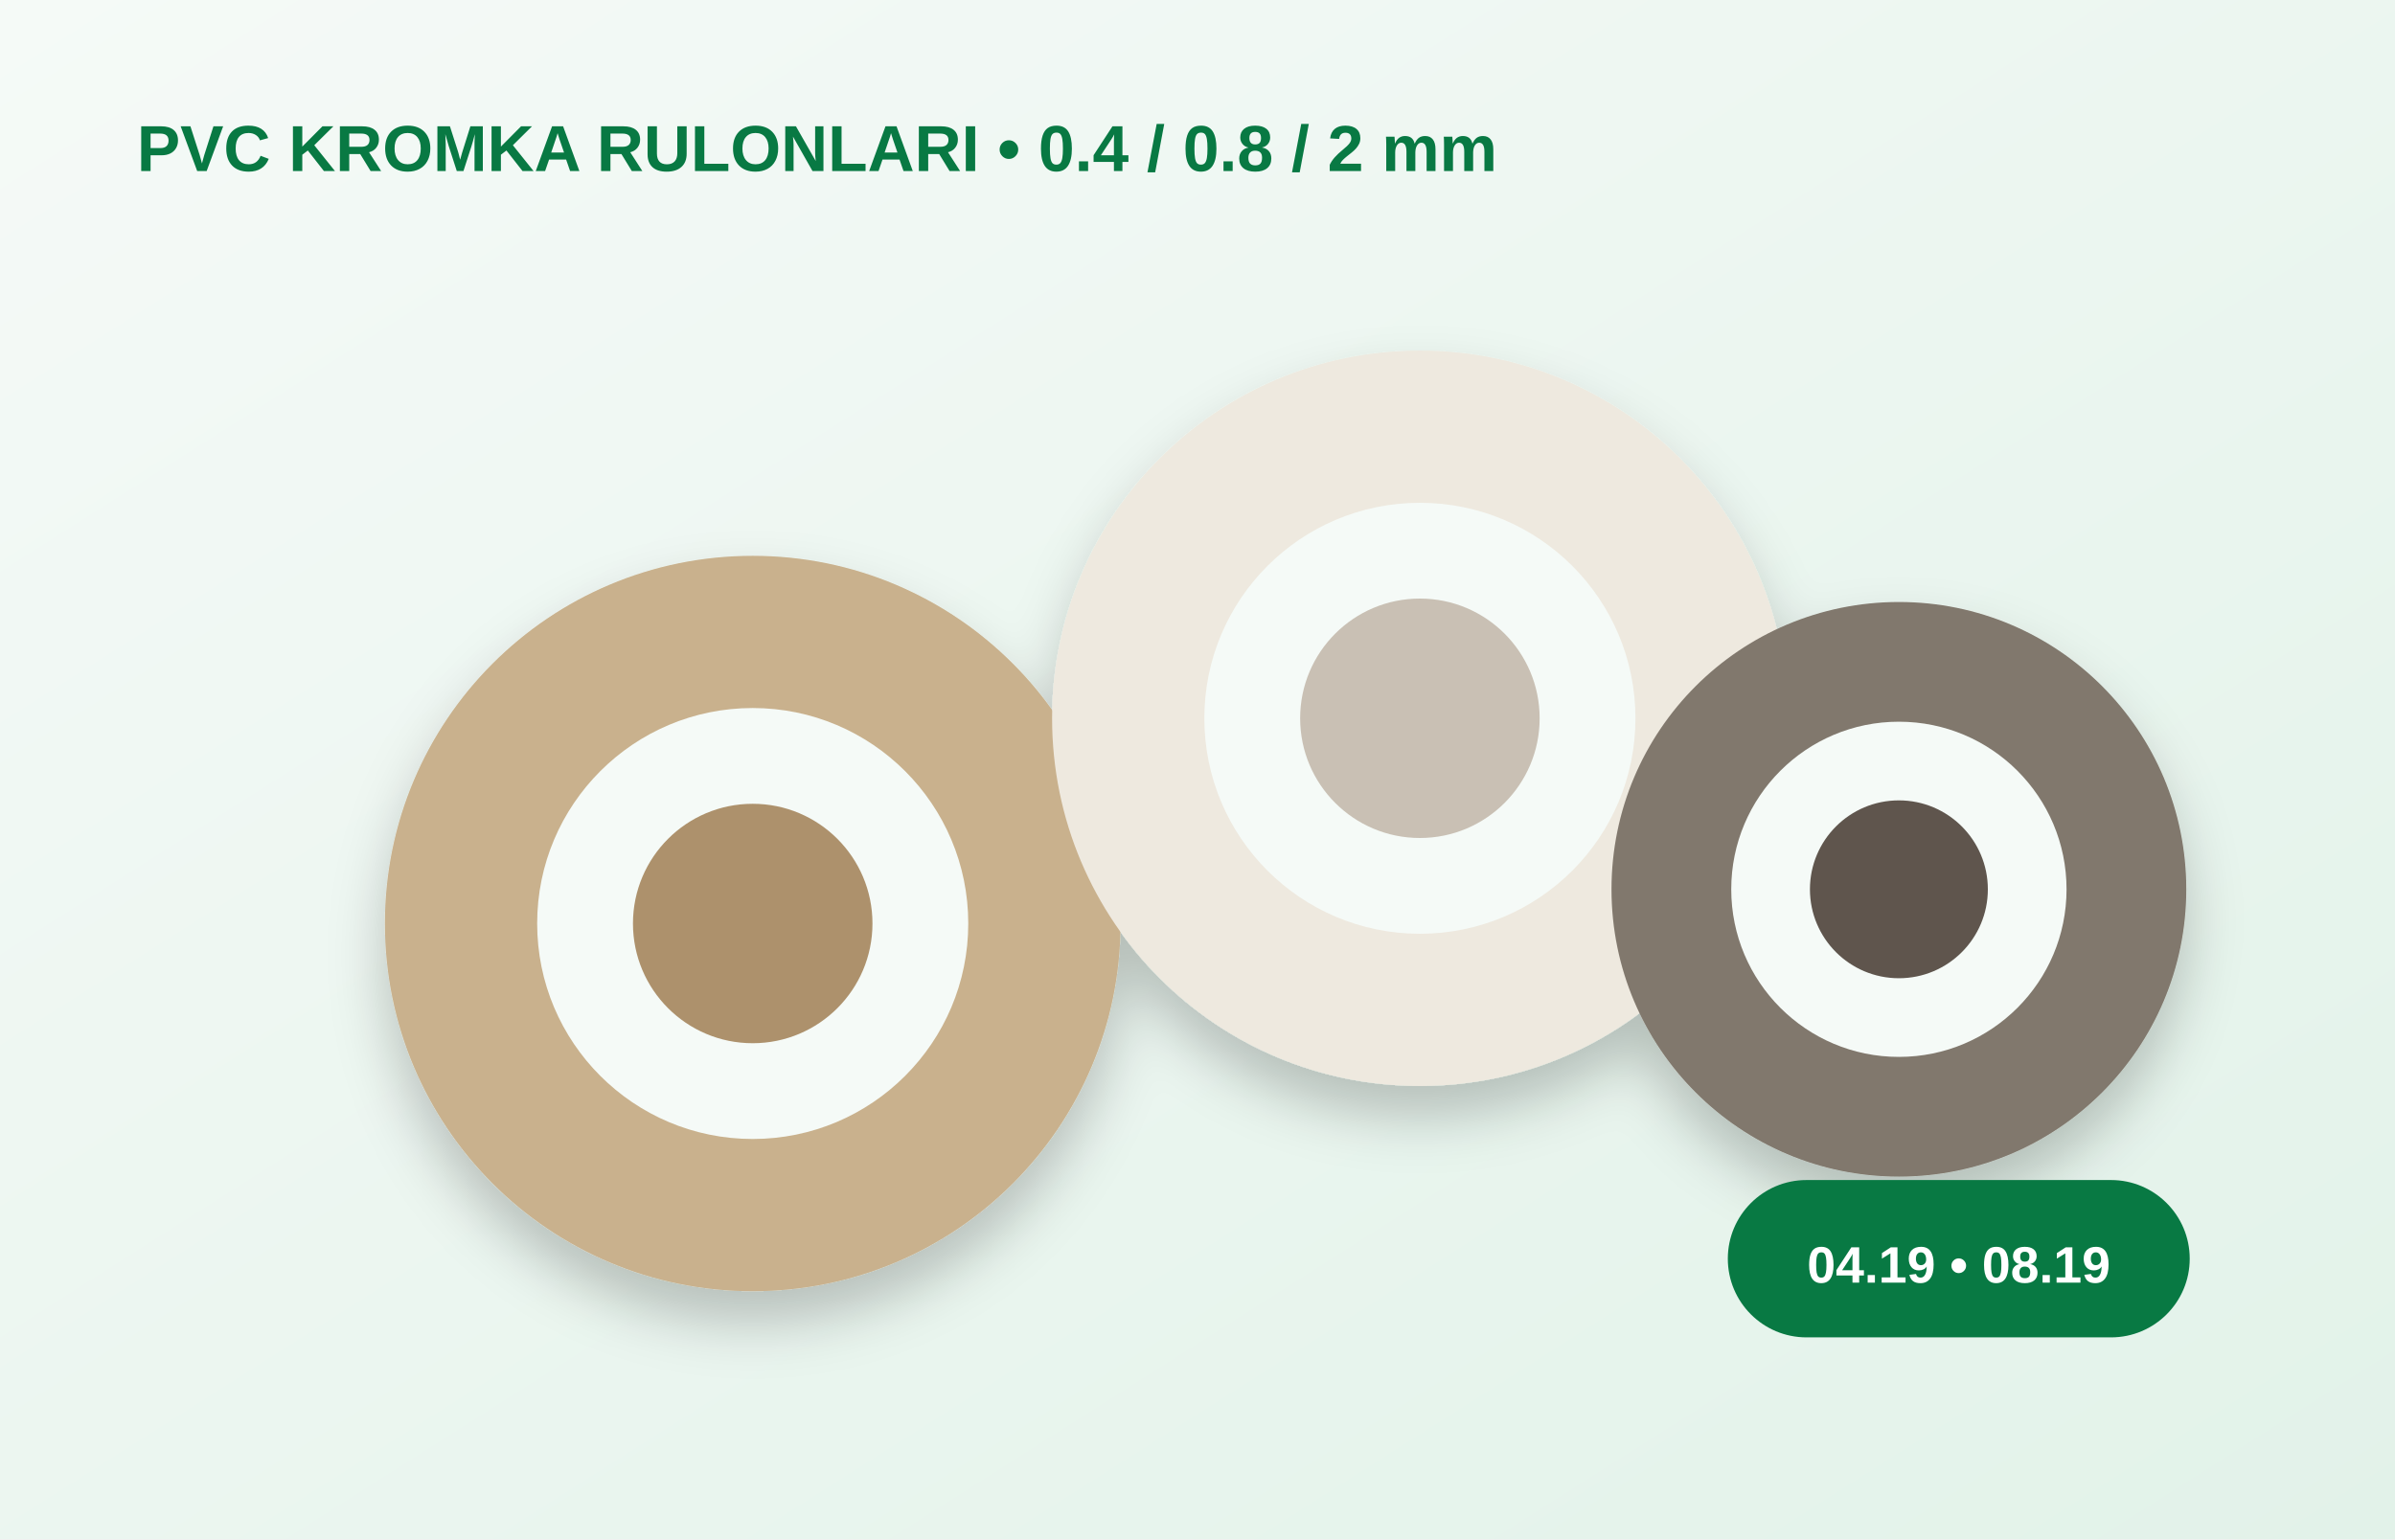
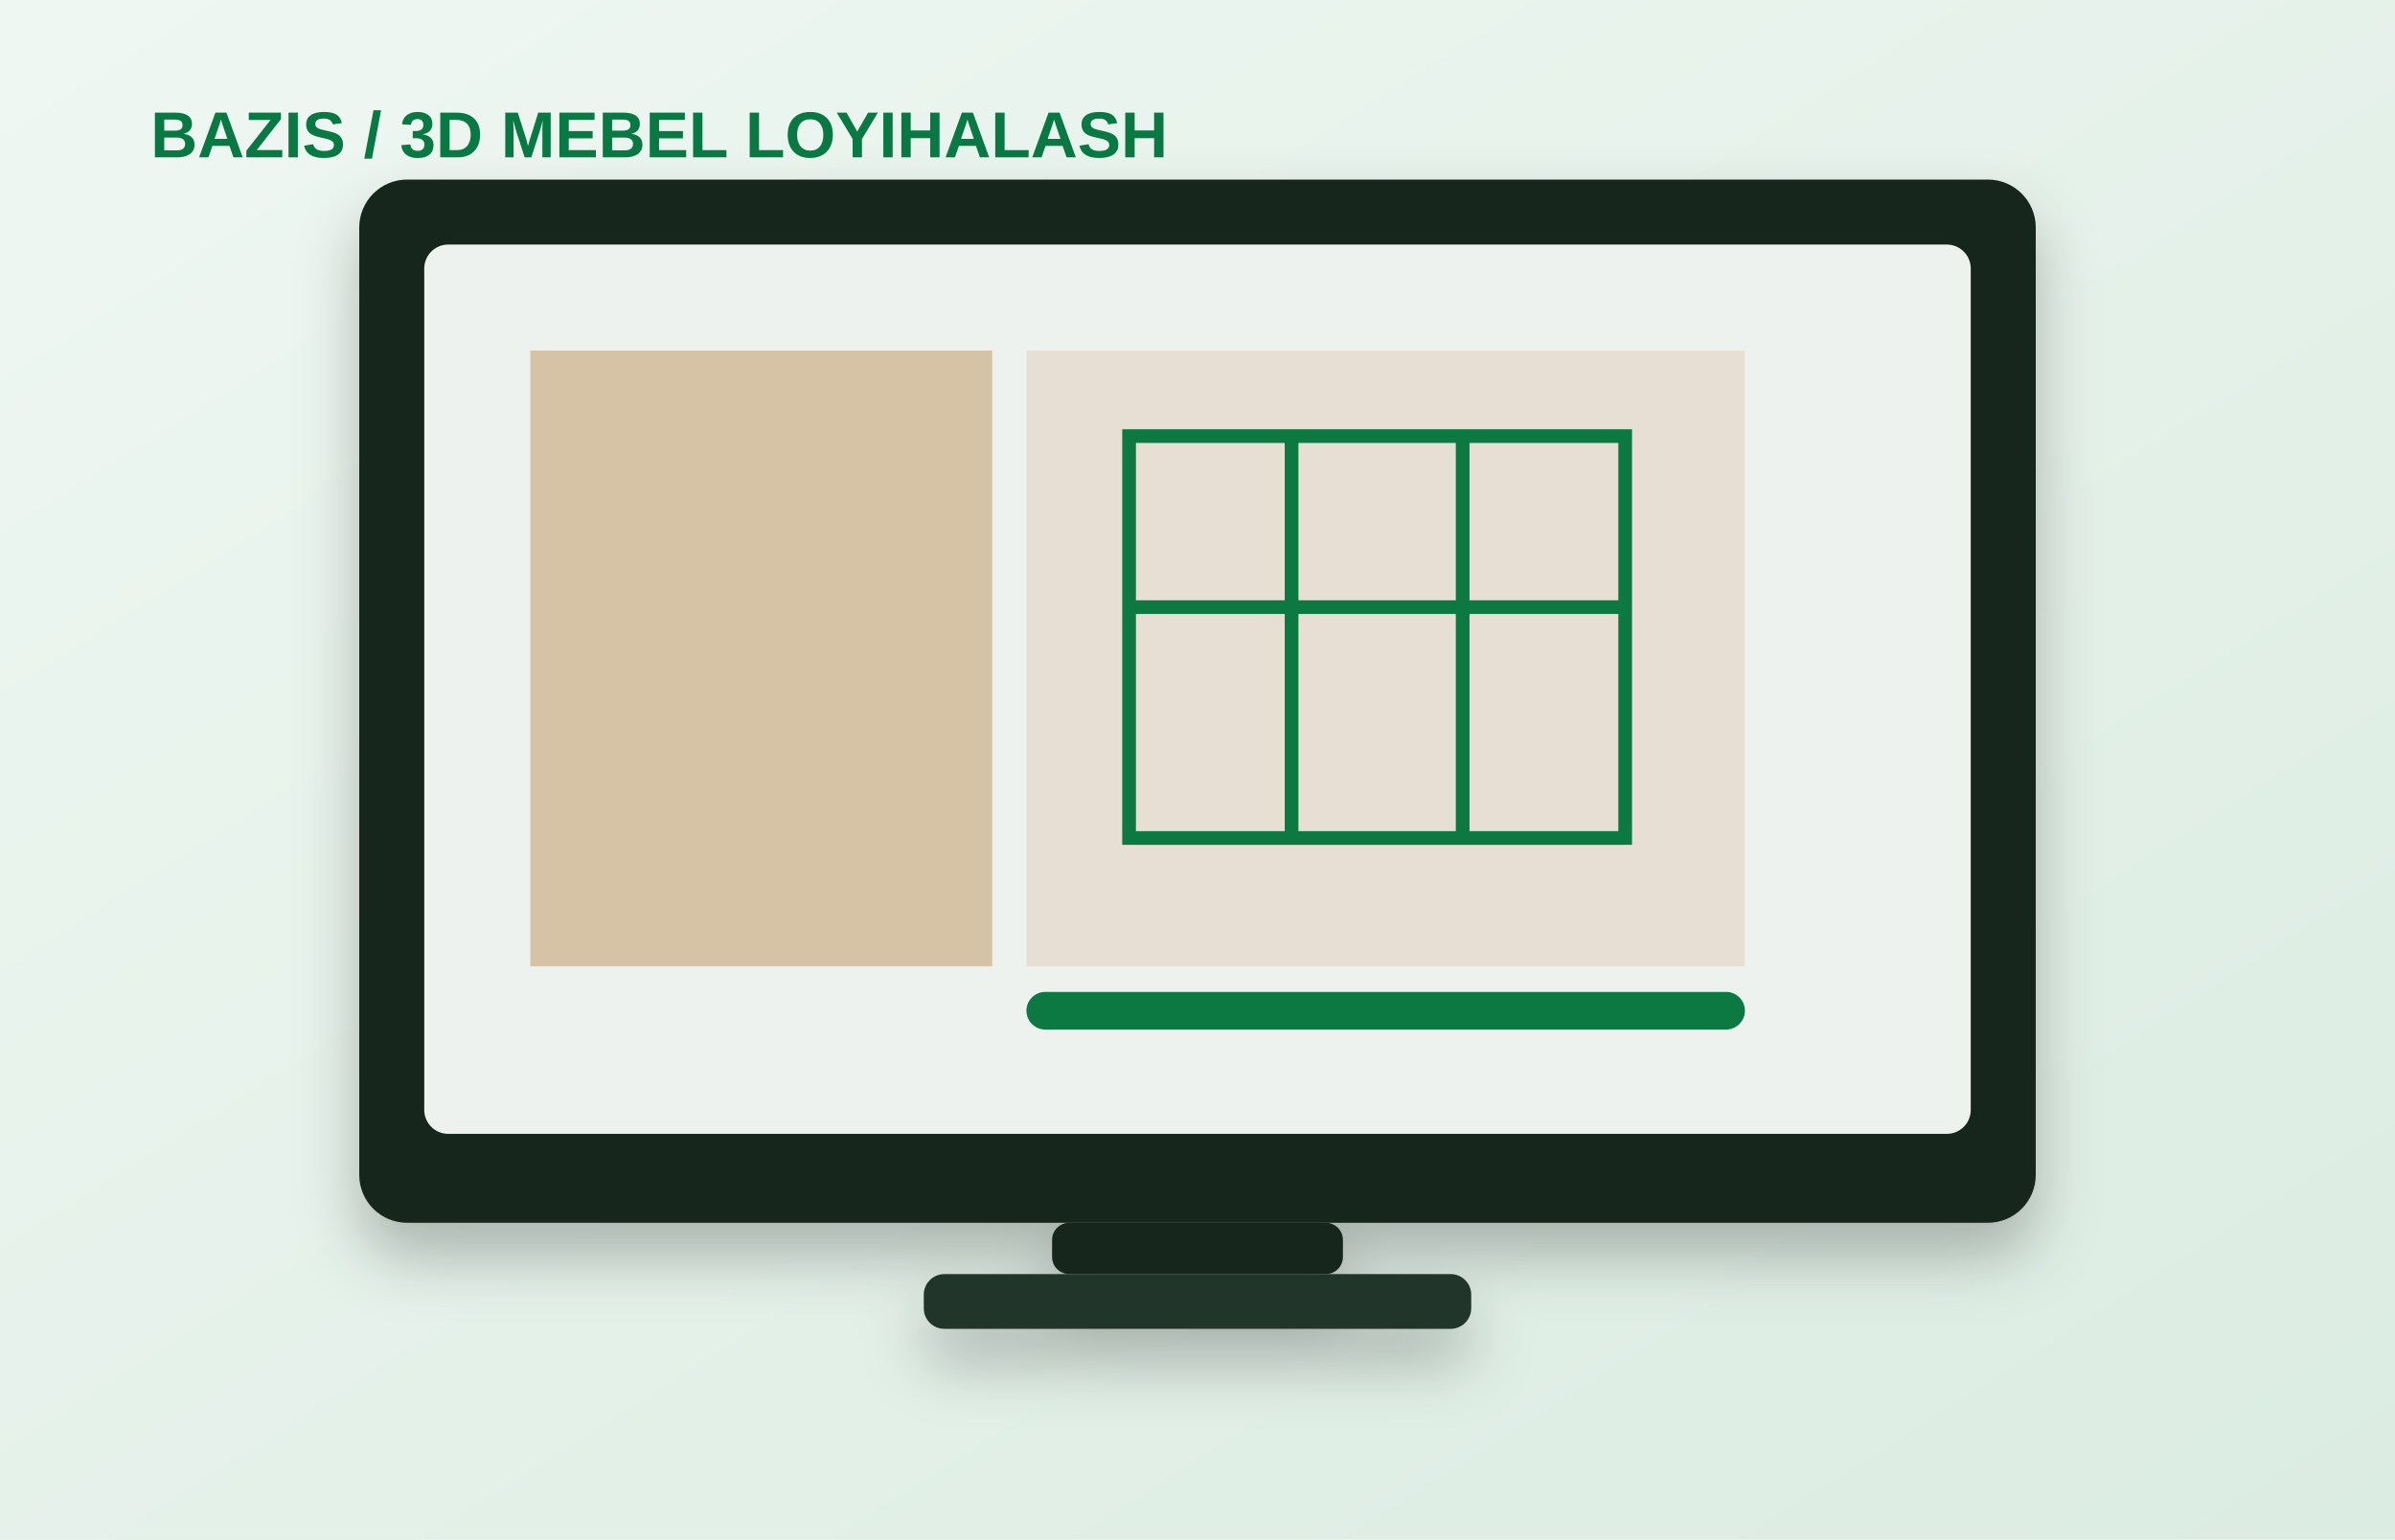
<svg xmlns="http://www.w3.org/2000/svg" width="1400" height="900" viewBox="0 0 1400 900">
  <defs>
    <linearGradient id="bg" x1="0" y1="0" x2="1" y2="1">
-       <stop stop-color="#f5faf7" />
-       <stop offset="1" stop-color="#e2f2e9" />
+       <stop stop-color="#eff7f2" />
+       <stop offset="1" stop-color="#dbece2" />
    </linearGradient>
    <filter id="sh">
-       <feDropShadow dx="0" dy="18" stdDeviation="16" flood-opacity=".22" />
+       <feDropShadow dx="0" dy="20" stdDeviation="18" flood-opacity=".25" />
    </filter>
  </defs>
  <rect width="1400" height="900" fill="url(#bg)" />
-   <g filter="url(#sh)" transform="translate(190 160)">
-     <g transform="translate(0 130)">
-       <circle cx="250" cy="250" r="215" fill="#c9b18d" />
-       <circle cx="250" cy="250" r="126" fill="#f5faf7" />
-       <circle cx="250" cy="250" r="70" fill="#ad916c" />
+   <g filter="url(#sh)" transform="translate(210 105)">
+     <rect x="0" y="0" width="980" height="610" rx="28" fill="#17251d" />
+     <rect x="38" y="38" width="904" height="520" rx="14" fill="#eef2ef" />
+     <rect x="100" y="100" width="270" height="360" fill="#d6c2a5" />
+     <rect x="390" y="100" width="420" height="360" fill="#e7dfd3" />
+     <g stroke="#087943" stroke-width="8" fill="none">
+       <rect x="450" y="150" width="290" height="235" />
+       <line x1="450" y1="250" x2="740" y2="250" />
+       <line x1="545" y1="150" x2="545" y2="385" />
+       <line x1="645" y1="150" x2="645" y2="385" />
    </g>
-     <g transform="translate(390 10)">
-       <circle cx="250" cy="250" r="215" fill="#eee9df" />
-       <circle cx="250" cy="250" r="126" fill="#f5faf7" />
-       <circle cx="250" cy="250" r="70" fill="#c9c0b4" />
-     </g>
-     <g transform="translate(730 170)">
-       <circle cx="190" cy="190" r="168" fill="#81786d" />
-       <circle cx="190" cy="190" r="98" fill="#f5faf7" />
-       <circle cx="190" cy="190" r="52" fill="#5e554d" />
-     </g>
+     <rect x="390" y="475" width="420" height="22" rx="11" fill="#087943" />
+     <rect x="405" y="610" width="170" height="30" rx="10" fill="#17251d" />
+     <rect x="330" y="640" width="320" height="32" rx="12" fill="#24352b" />
  </g>
-   <text x="80" y="100" font-family="Arial" font-size="38" font-weight="700" fill="#087943">PVC KROMKA RULONLARI • 0.4 / 0.8 / 2 mm</text>
-   <rect x="1010" y="690" width="270" height="92" rx="46" fill="#087943" />
-   <text x="1145" y="750" text-anchor="middle" font-family="Arial" font-size="30" font-weight="700" fill="#fff">04.19 • 08.19</text>
+   <text x="88" y="92" font-family="Arial" font-size="38" font-weight="700" fill="#087943">BAZIS / 3D MEBEL LOYIHALASH</text>
</svg>
